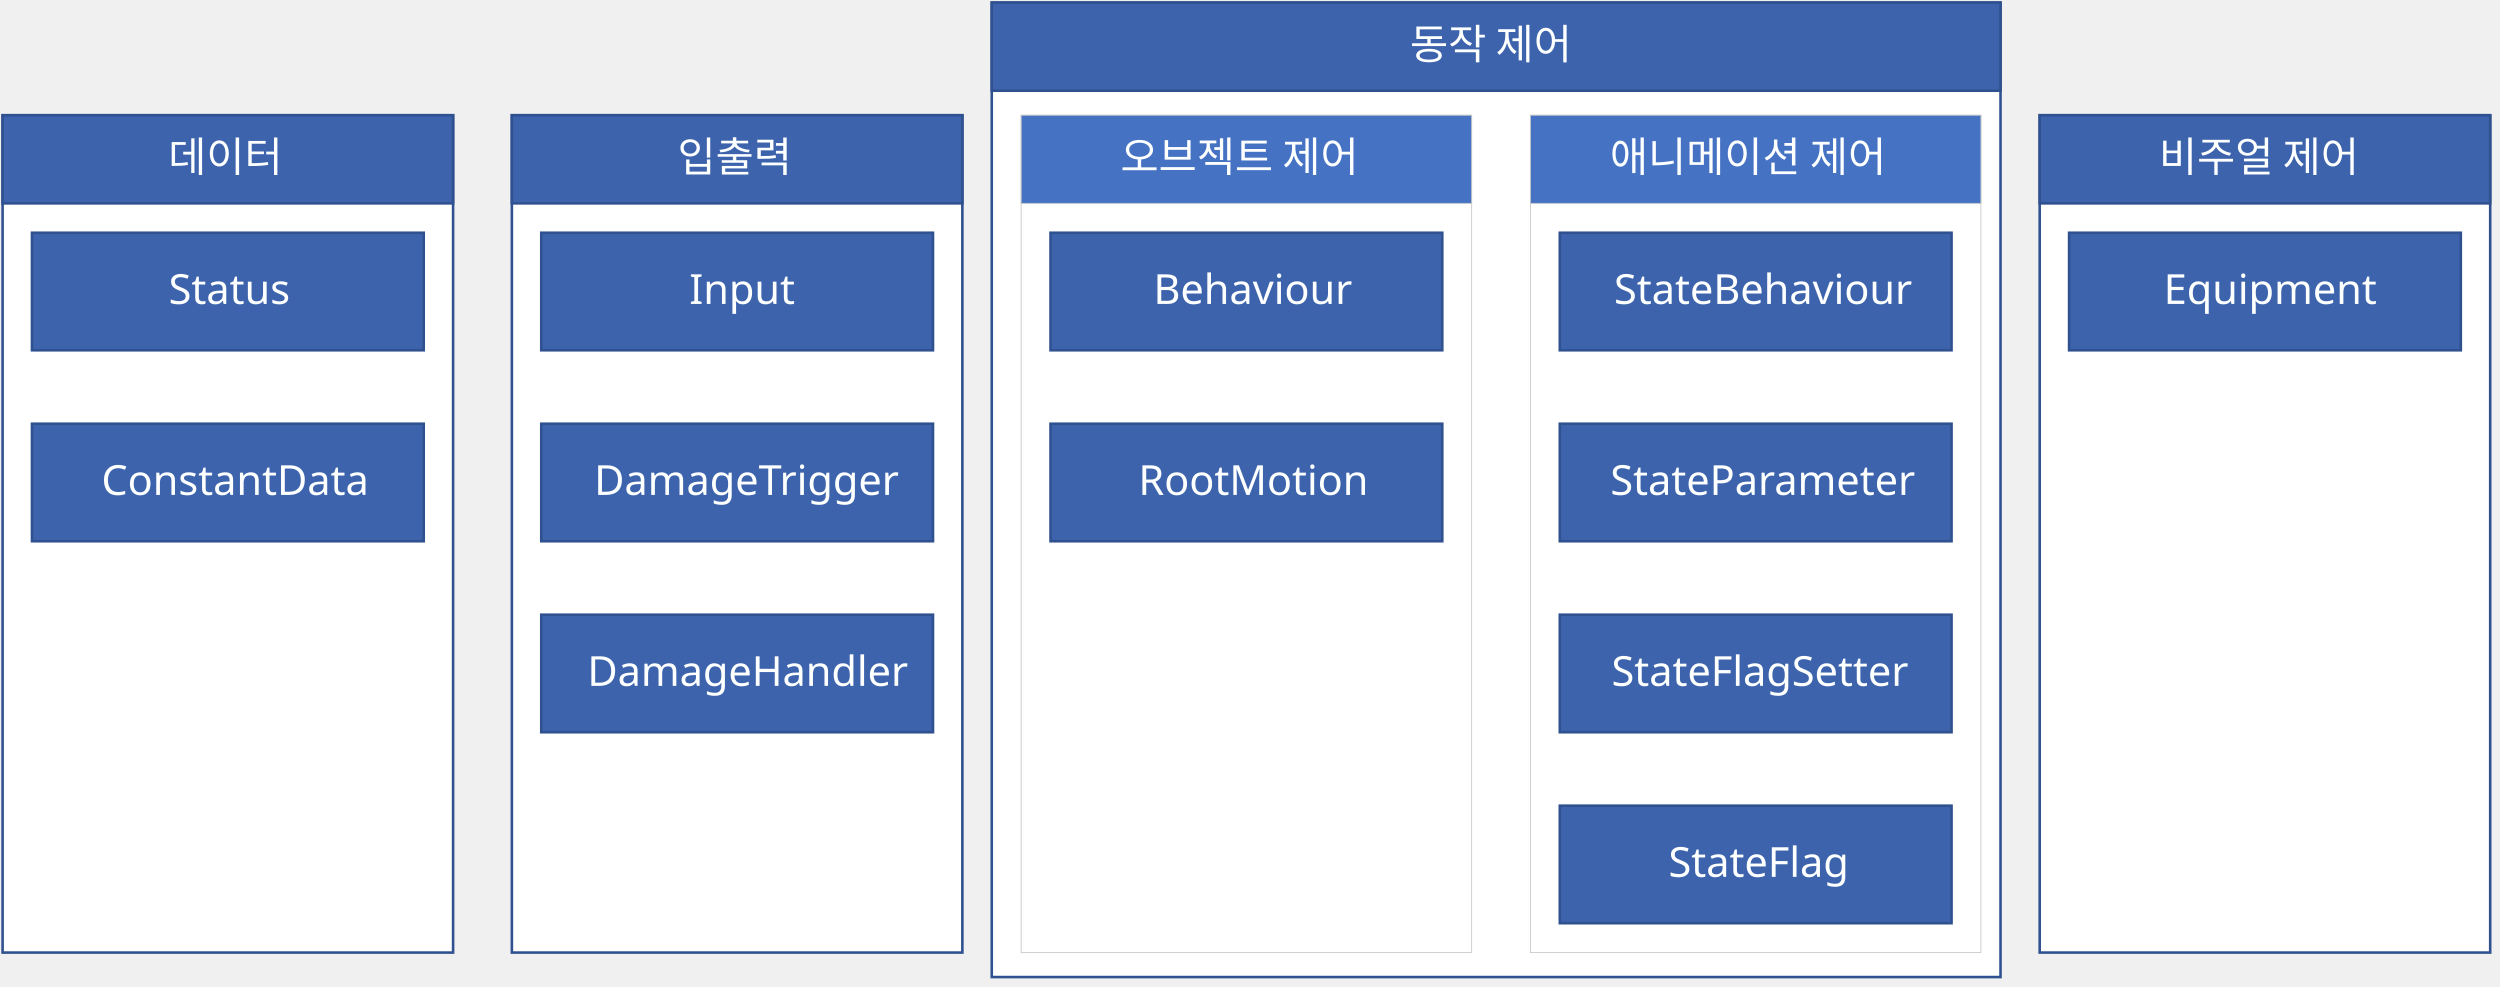
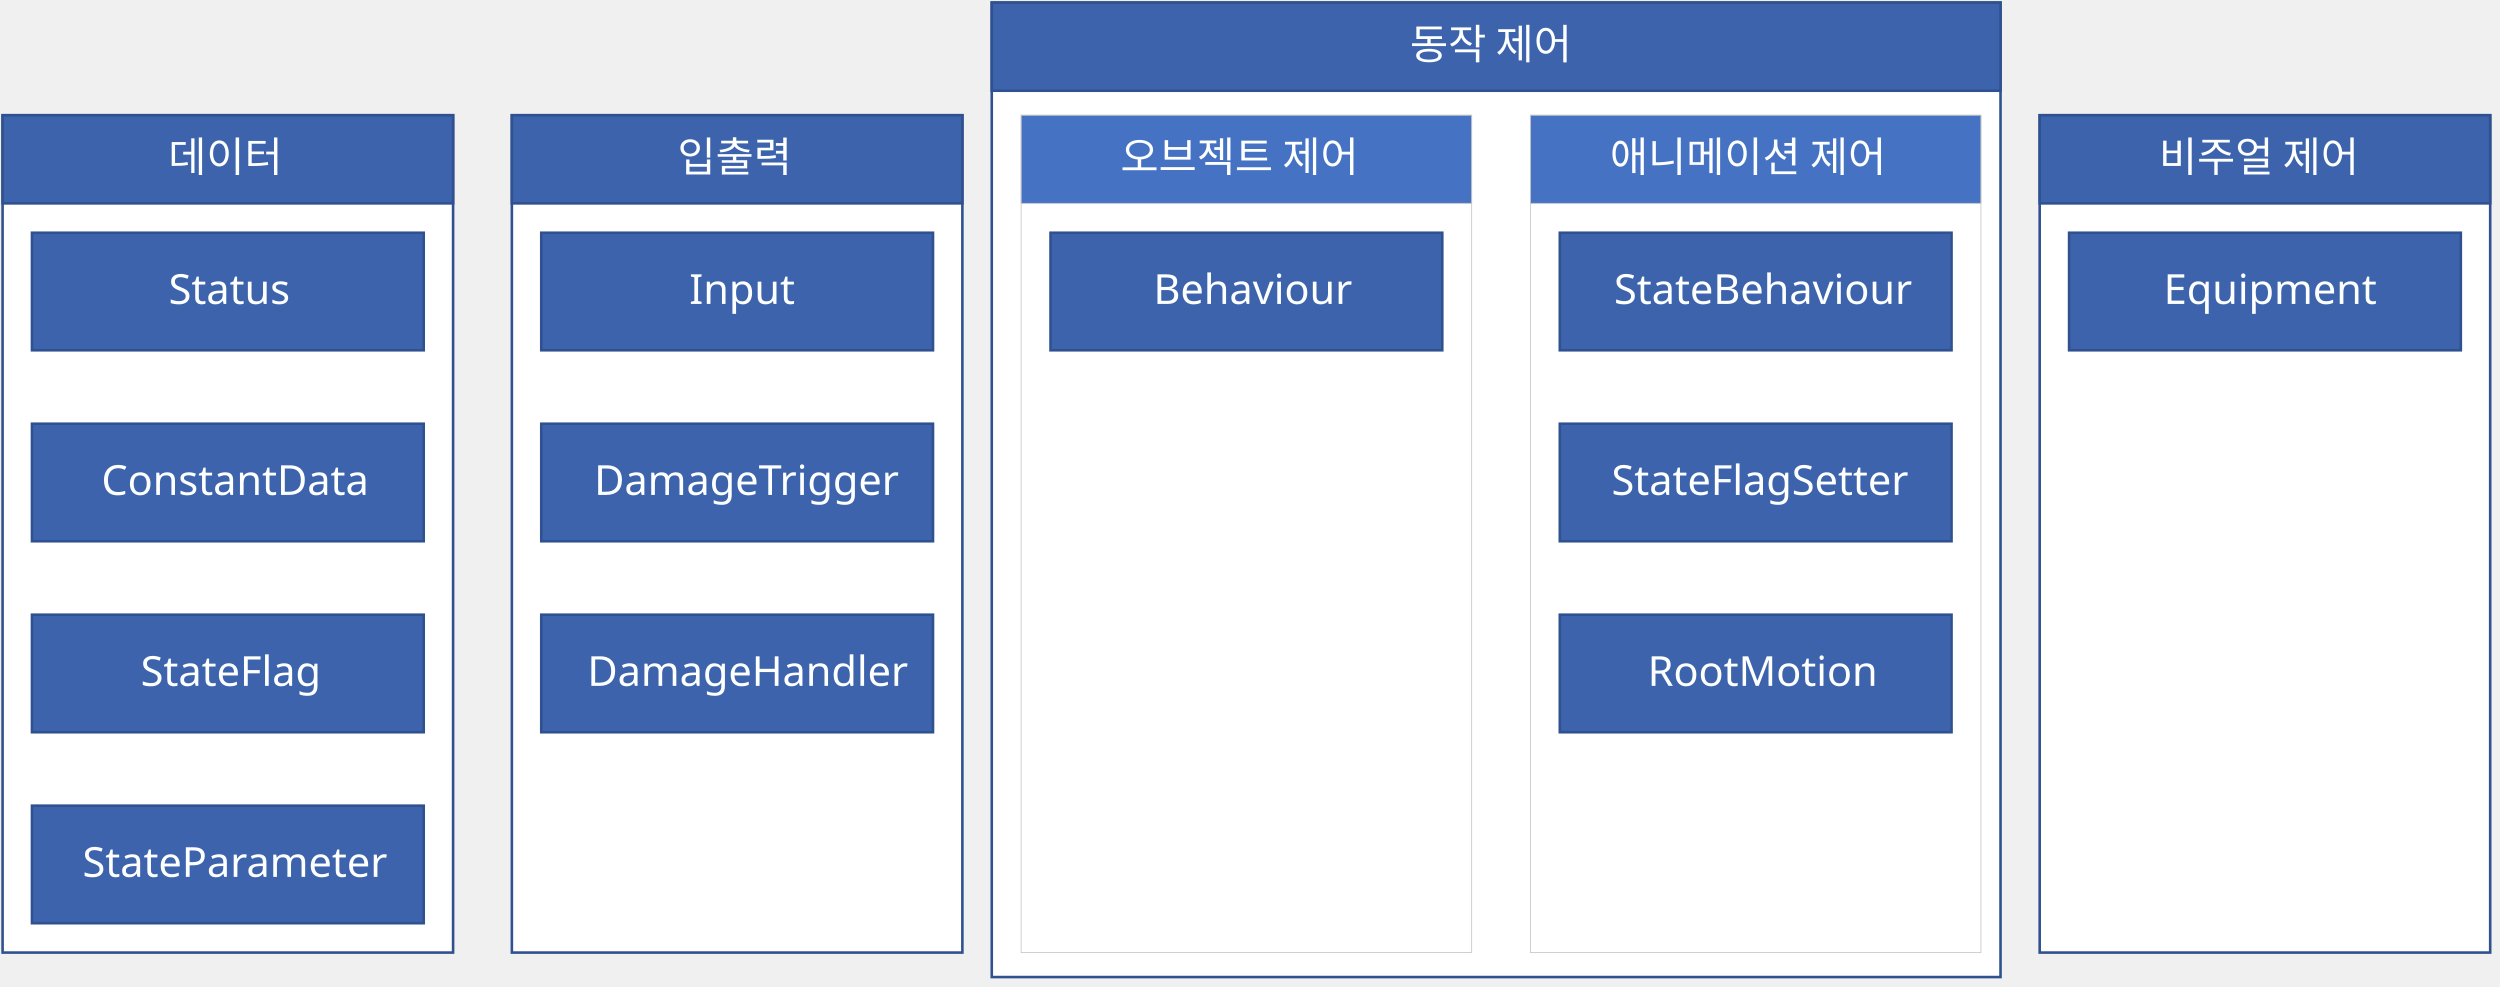
<svg xmlns="http://www.w3.org/2000/svg" width="964.781" height="380.843" viewBox="0 0 723.585 285.632" color-interpolation-filters="sRGB" fill="none" fill-rule="evenodd" font-size="12" overflow="visible" stroke-linecap="square" stroke-miterlimit="3">
  <style>.prefix__st1,.prefix__st2{fill:#fff;stroke:#30518f;stroke-width:.75}.prefix__st2{fill:#3c63ac}.prefix__st3{fill:#feffff;font-family:KoPubWorld돋움체 Medium;font-size:1em;font-stretch:semi-expanded}.prefix__st4,.prefix__st5{fill:#fff;stroke:#c7c8c8;stroke-width:.25}.prefix__st5{fill:#4672c4}.prefix__st6{fill:#feffff;font-family:KoPubWorld돋움체 Medium;font-size:1em}</style>
  <defs id="prefix__Patterns_And_Gradients">
    <linearGradient id="prefix__grad0-11" x1="0" y1="0" x2="1" y2="0" gradientTransform="rotate(90 .5 .5)">
      <stop offset=".01" stop-color="#f2f2f2" />
      <stop offset=".5" stop-color="#e2e2e2" />
      <stop offset="1" stop-color="#f2f2f2" />
    </linearGradient>
    <linearGradient id="prefix__grad0-51" x1="0" y1="0" x2="1" y2="0" gradientTransform="rotate(90 .5 .5)">
      <stop offset=".01" stop-color="#eee" />
      <stop offset=".5" stop-color="#d7d7d7" />
      <stop offset="1" stop-color="#eee" />
    </linearGradient>
  </defs>
  <g id="prefix__group1183-1" transform="translate(287.049 -2.835)">
    <g id="prefix__group1184-2">
      <path d="M0 285.63h291.97V3.58H0v282.05z" class="prefix__st1" id="prefix__shape1184-5" />
    </g>
    <g id="prefix__group1186-7" transform="translate(0 -256.535)">
      <g id="prefix__shape1186-12">
        <path d="M0 285.63h291.97v-25.51H0v25.51z" class="prefix__st2" />
        <text x="121.05" y="276.48" class="prefix__st3">동작 제어</text>
      </g>
    </g>
  </g>
  <g id="prefix__group1140-15" transform="translate(148.152 -9.921)">
    <g id="prefix__group1141-16">
      <path d="M0 285.63h130.39V43.27H0v242.36z" class="prefix__st1" id="prefix__shape1141-19" />
    </g>
    <g id="prefix__group1143-21" transform="translate(0 -216.85)">
      <g id="prefix__shape1143-25">
        <path d="M0 285.63h130.39v-25.51H0v25.51z" class="prefix__st2" />
        <text x="47.93" y="276.48" class="prefix__st3">입출력</text>
      </g>
    </g>
  </g>
  <g id="prefix__group1147-28" transform="translate(.75 -9.921)">
    <g id="prefix__group1148-29">
      <path d="M0 285.63h130.39V43.27H0v242.36z" class="prefix__st1" id="prefix__shape1148-32" />
    </g>
    <g id="prefix__group1150-34" transform="translate(0 -216.85)">
      <g id="prefix__shape1150-38">
        <path d="M0 285.63h130.39v-25.51H0v25.51z" class="prefix__st2" />
        <text x="47.93" y="276.48" class="prefix__st3">데이터</text>
      </g>
    </g>
  </g>
  <g id="prefix__group1154-41" transform="translate(295.553 -9.921)">
    <g id="prefix__group1155-42">
      <path d="M0 285.63h130.39V43.27H0v242.36z" class="prefix__st4" id="prefix__shape1155-45" />
    </g>
    <g id="prefix__group1157-47" transform="translate(0 -216.85)">
      <g id="prefix__shape1157-52">
        <path d="M0 285.63h130.39v-25.51H0v25.51z" class="prefix__st5" />
        <text x="28.75" y="276.48" class="prefix__st3">오브젝트 제어</text>
      </g>
    </g>
  </g>
  <g id="prefix__group1161-55" transform="translate(442.955 -9.921)">
    <g id="prefix__group1162-56">
      <path d="M0 285.63h130.39V43.27H0v242.36z" class="prefix__st4" id="prefix__shape1162-59" />
    </g>
    <g id="prefix__group1164-61" transform="translate(0 -216.85)">
      <g id="prefix__shape1164-65">
        <path d="M0 285.63h130.39v-25.51H0v25.51z" class="prefix__st5" />
        <text x="23" y="276.48" class="prefix__st3">애니메이션 제어</text>
      </g>
    </g>
  </g>
  <g id="prefix__group1166-68" transform="translate(590.356 -9.921)">
    <g id="prefix__group1167-69">
      <path d="M0 285.63h130.39V43.27H0v242.36z" class="prefix__st1" id="prefix__shape1167-72" />
    </g>
    <g id="prefix__group1169-74" transform="translate(0 -216.85)">
      <g id="prefix__shape1169-78">
        <path d="M0 285.63h130.39v-25.51H0v25.51z" class="prefix__st2" />
        <text x="34.51" y="276.48" class="prefix__st3">비주얼 제어</text>
      </g>
    </g>
  </g>
  <g id="prefix__shape1171-81" transform="translate(156.656 -184.252)">
    <path class="prefix__st2" d="M0 251.616h113.386v34.016H0z" />
    <text x="42.83" y="272.22" class="prefix__st6">Input</text>
  </g>
  <g id="prefix__shape1172-84" transform="translate(9.254 -184.252)">
    <path class="prefix__st2" d="M0 251.616h113.386v34.016H0z" />
    <text x="39.55" y="272.22" class="prefix__st6">Status</text>
  </g>
  <g id="prefix__shape1173-87" transform="translate(9.254 -128.976)">
    <path class="prefix__st2" d="M0 251.616h113.386v34.016H0z" />
    <text x="20.11" y="272.22" class="prefix__st6">ConstantData</text>
  </g>
  <g id="prefix__shape1174-90" transform="translate(304.057 -184.252)">
    <path class="prefix__st2" d="M0 251.616h113.386v34.016H0z" />
    <text x="29.8" y="272.22" class="prefix__st6">Behaviour</text>
  </g>
-   <g id="prefix__shape1175-93" transform="translate(304.057 -128.976)">
+   <g id="prefix__shape1175-93" transform="translate(451.459 -73.7)">
    <path class="prefix__st2" d="M0 251.616h113.386v34.016H0z" />
    <text x="25.44" y="272.22" class="prefix__st6">RootMotion</text>
  </g>
  <g id="prefix__shape1176-96" transform="translate(156.656 -128.976)">
    <path class="prefix__st2" d="M0 251.616h113.386v34.016H0z" />
    <text x="15.32" y="272.22" class="prefix__st6">DamageTrigger</text>
  </g>
  <g id="prefix__shape1177-99" transform="translate(156.656 -73.7)">
    <path class="prefix__st2" d="M0 251.616h113.386v34.016H0z" />
    <text x="13.35" y="272.22" class="prefix__st6">DamageHandler</text>
  </g>
-   <g id="prefix__shape1178-102" transform="translate(451.459 -18.425)">
+   <g id="prefix__shape1178-102" transform="translate(9.254 -73.7)">
    <path class="prefix__st2" d="M0 251.616h113.386v34.016H0z" />
    <text x="31.46" y="272.22" class="prefix__st6">StateFlag</text>
  </g>
-   <g id="prefix__shape1179-105" transform="translate(451.459 -128.976)">
+   <g id="prefix__shape1179-105" transform="translate(9.254 -18.425)">
    <path class="prefix__st2" d="M0 251.616h113.386v34.016H0z" />
    <text x="14.63" y="272.22" class="prefix__st6">StateParameter</text>
  </g>
  <g id="prefix__shape1180-108" transform="translate(451.459 -184.252)">
    <path class="prefix__st2" d="M0 251.616h113.386v34.016H0z" />
    <text x="15.69" y="272.22" class="prefix__st6">StateBehaviour</text>
  </g>
-   <g id="prefix__shape1181-111" transform="translate(451.459 -73.7)">
+   <g id="prefix__shape1181-111" transform="translate(451.459 -128.976)">
    <path class="prefix__st2" d="M0 251.616h113.386v34.016H0z" />
    <text x="14.97" y="272.22" class="prefix__st6">StateFlagSetter</text>
  </g>
  <g id="prefix__shape1182-114" transform="translate(598.86 -184.252)">
    <path class="prefix__st2" d="M0 251.616h113.386v34.016H0z" />
    <text x="27.39" y="272.22" class="prefix__st6">Equipment</text>
  </g>
</svg>
